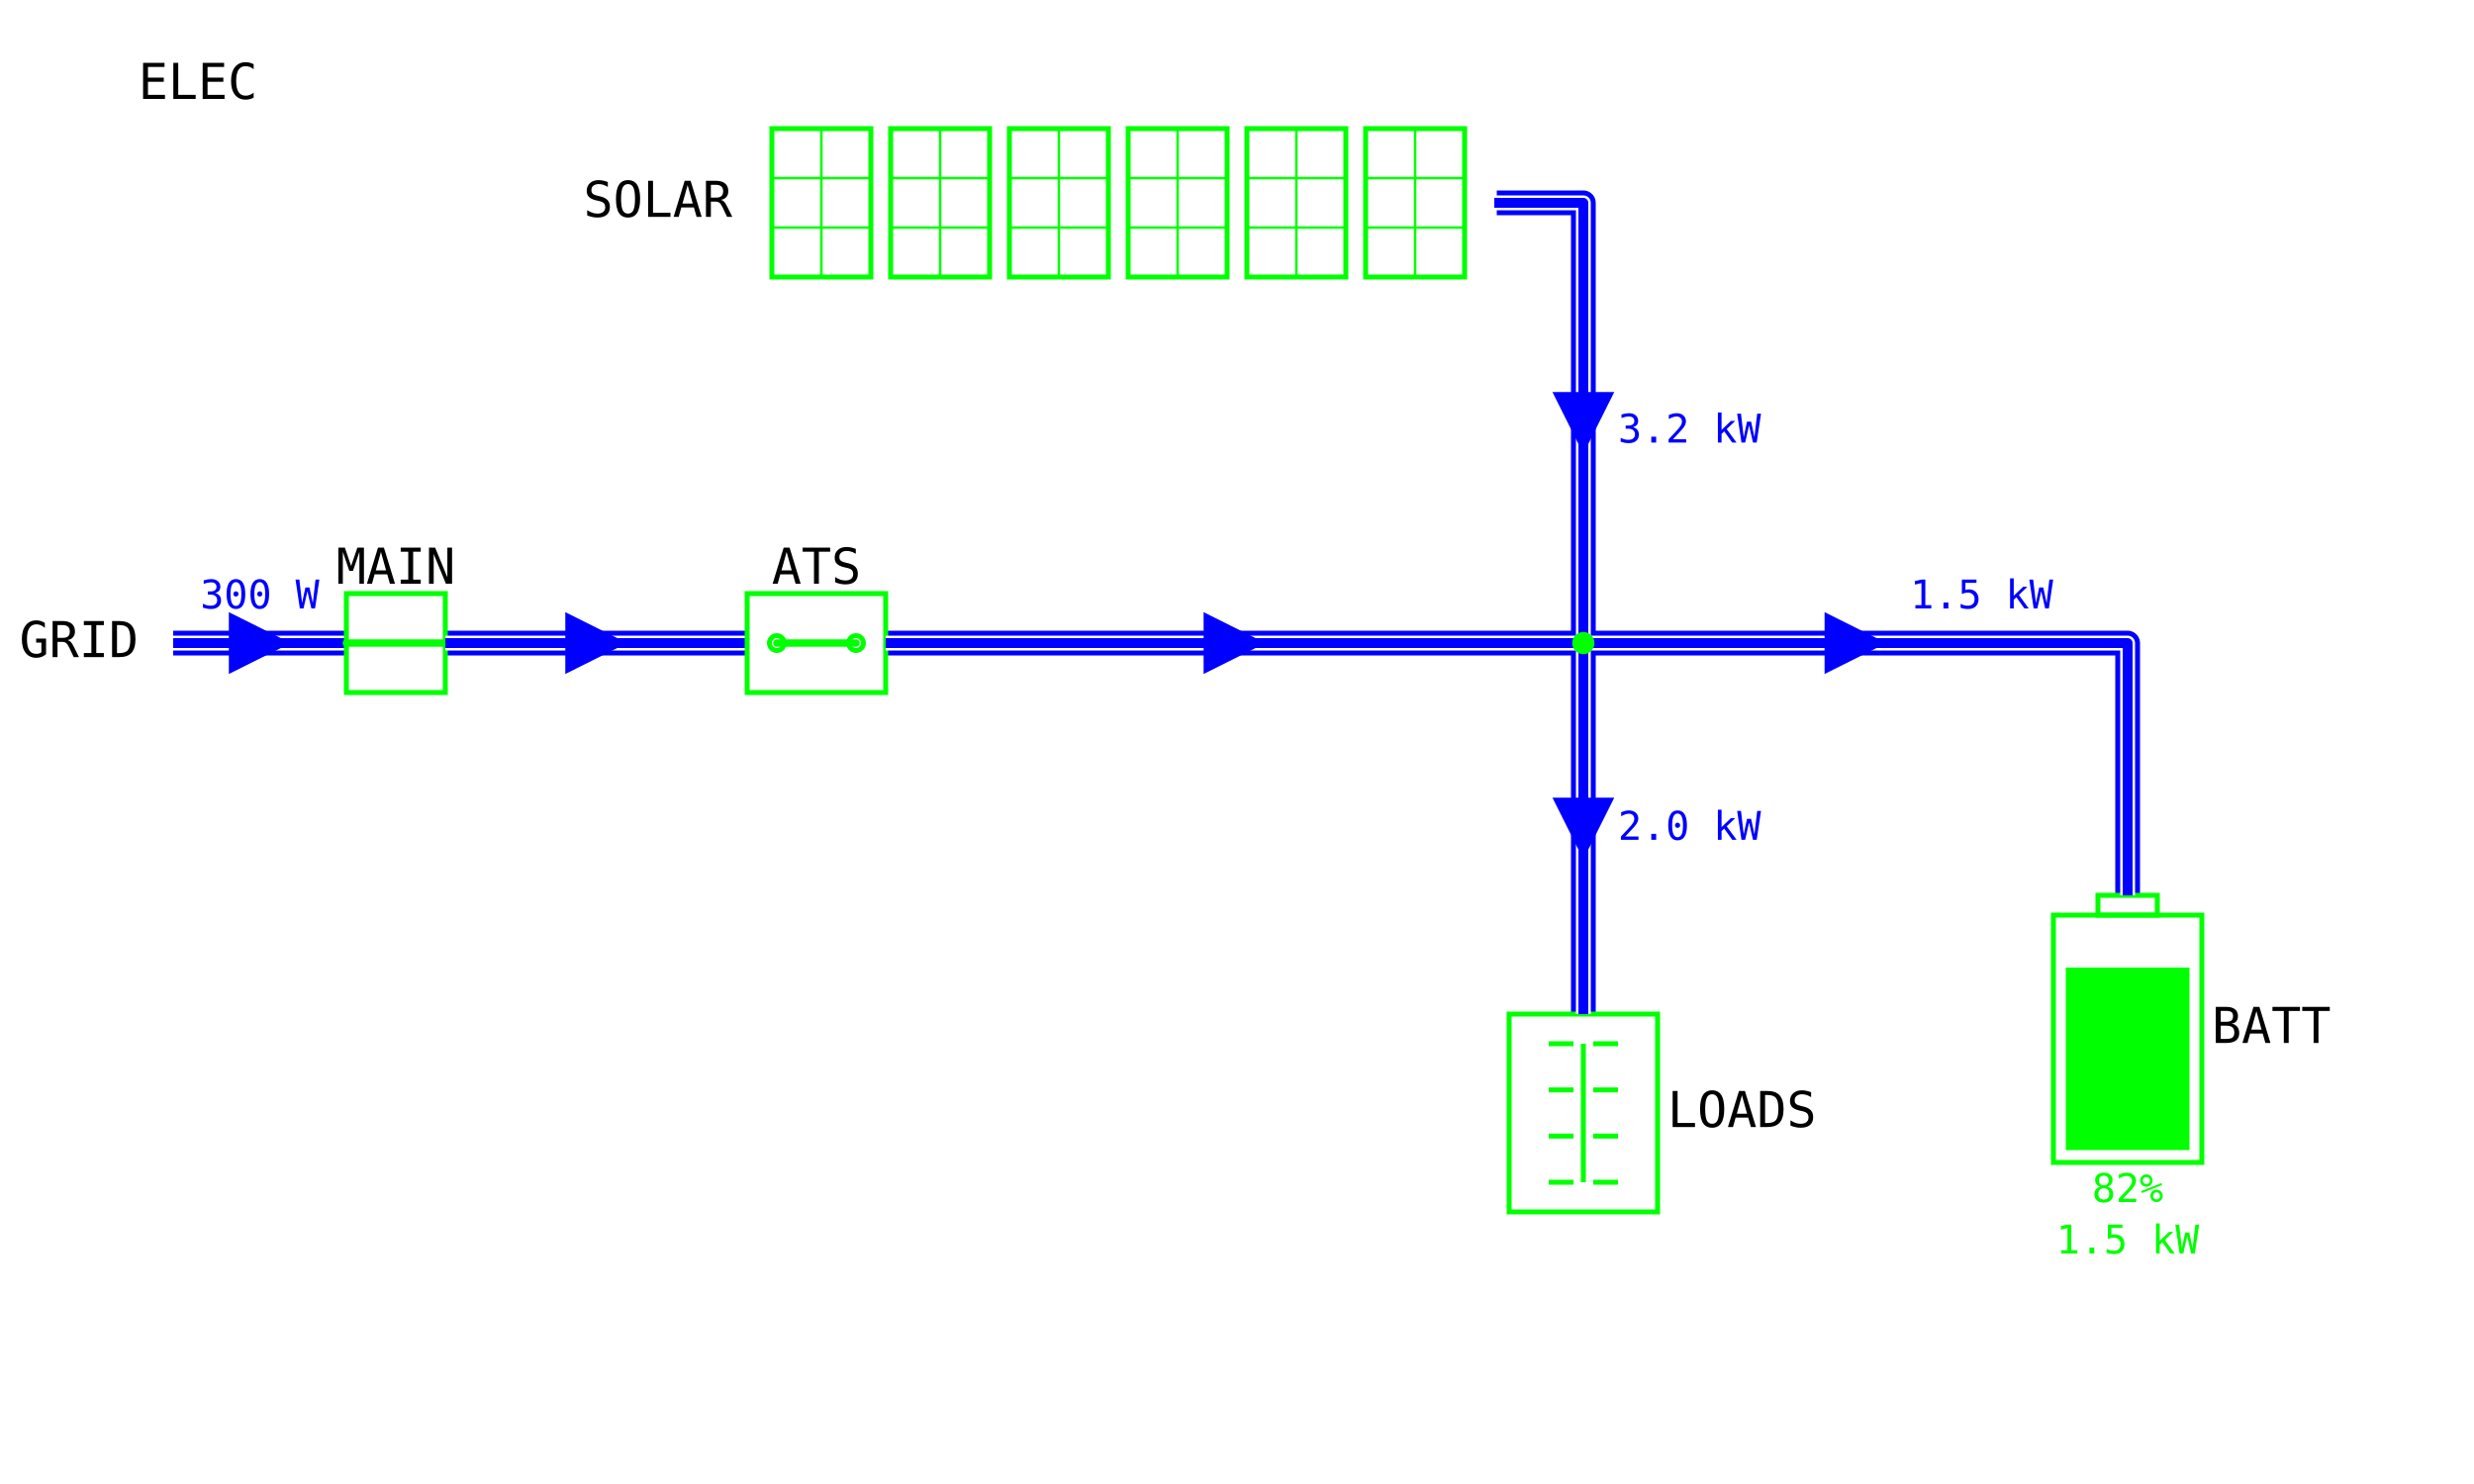
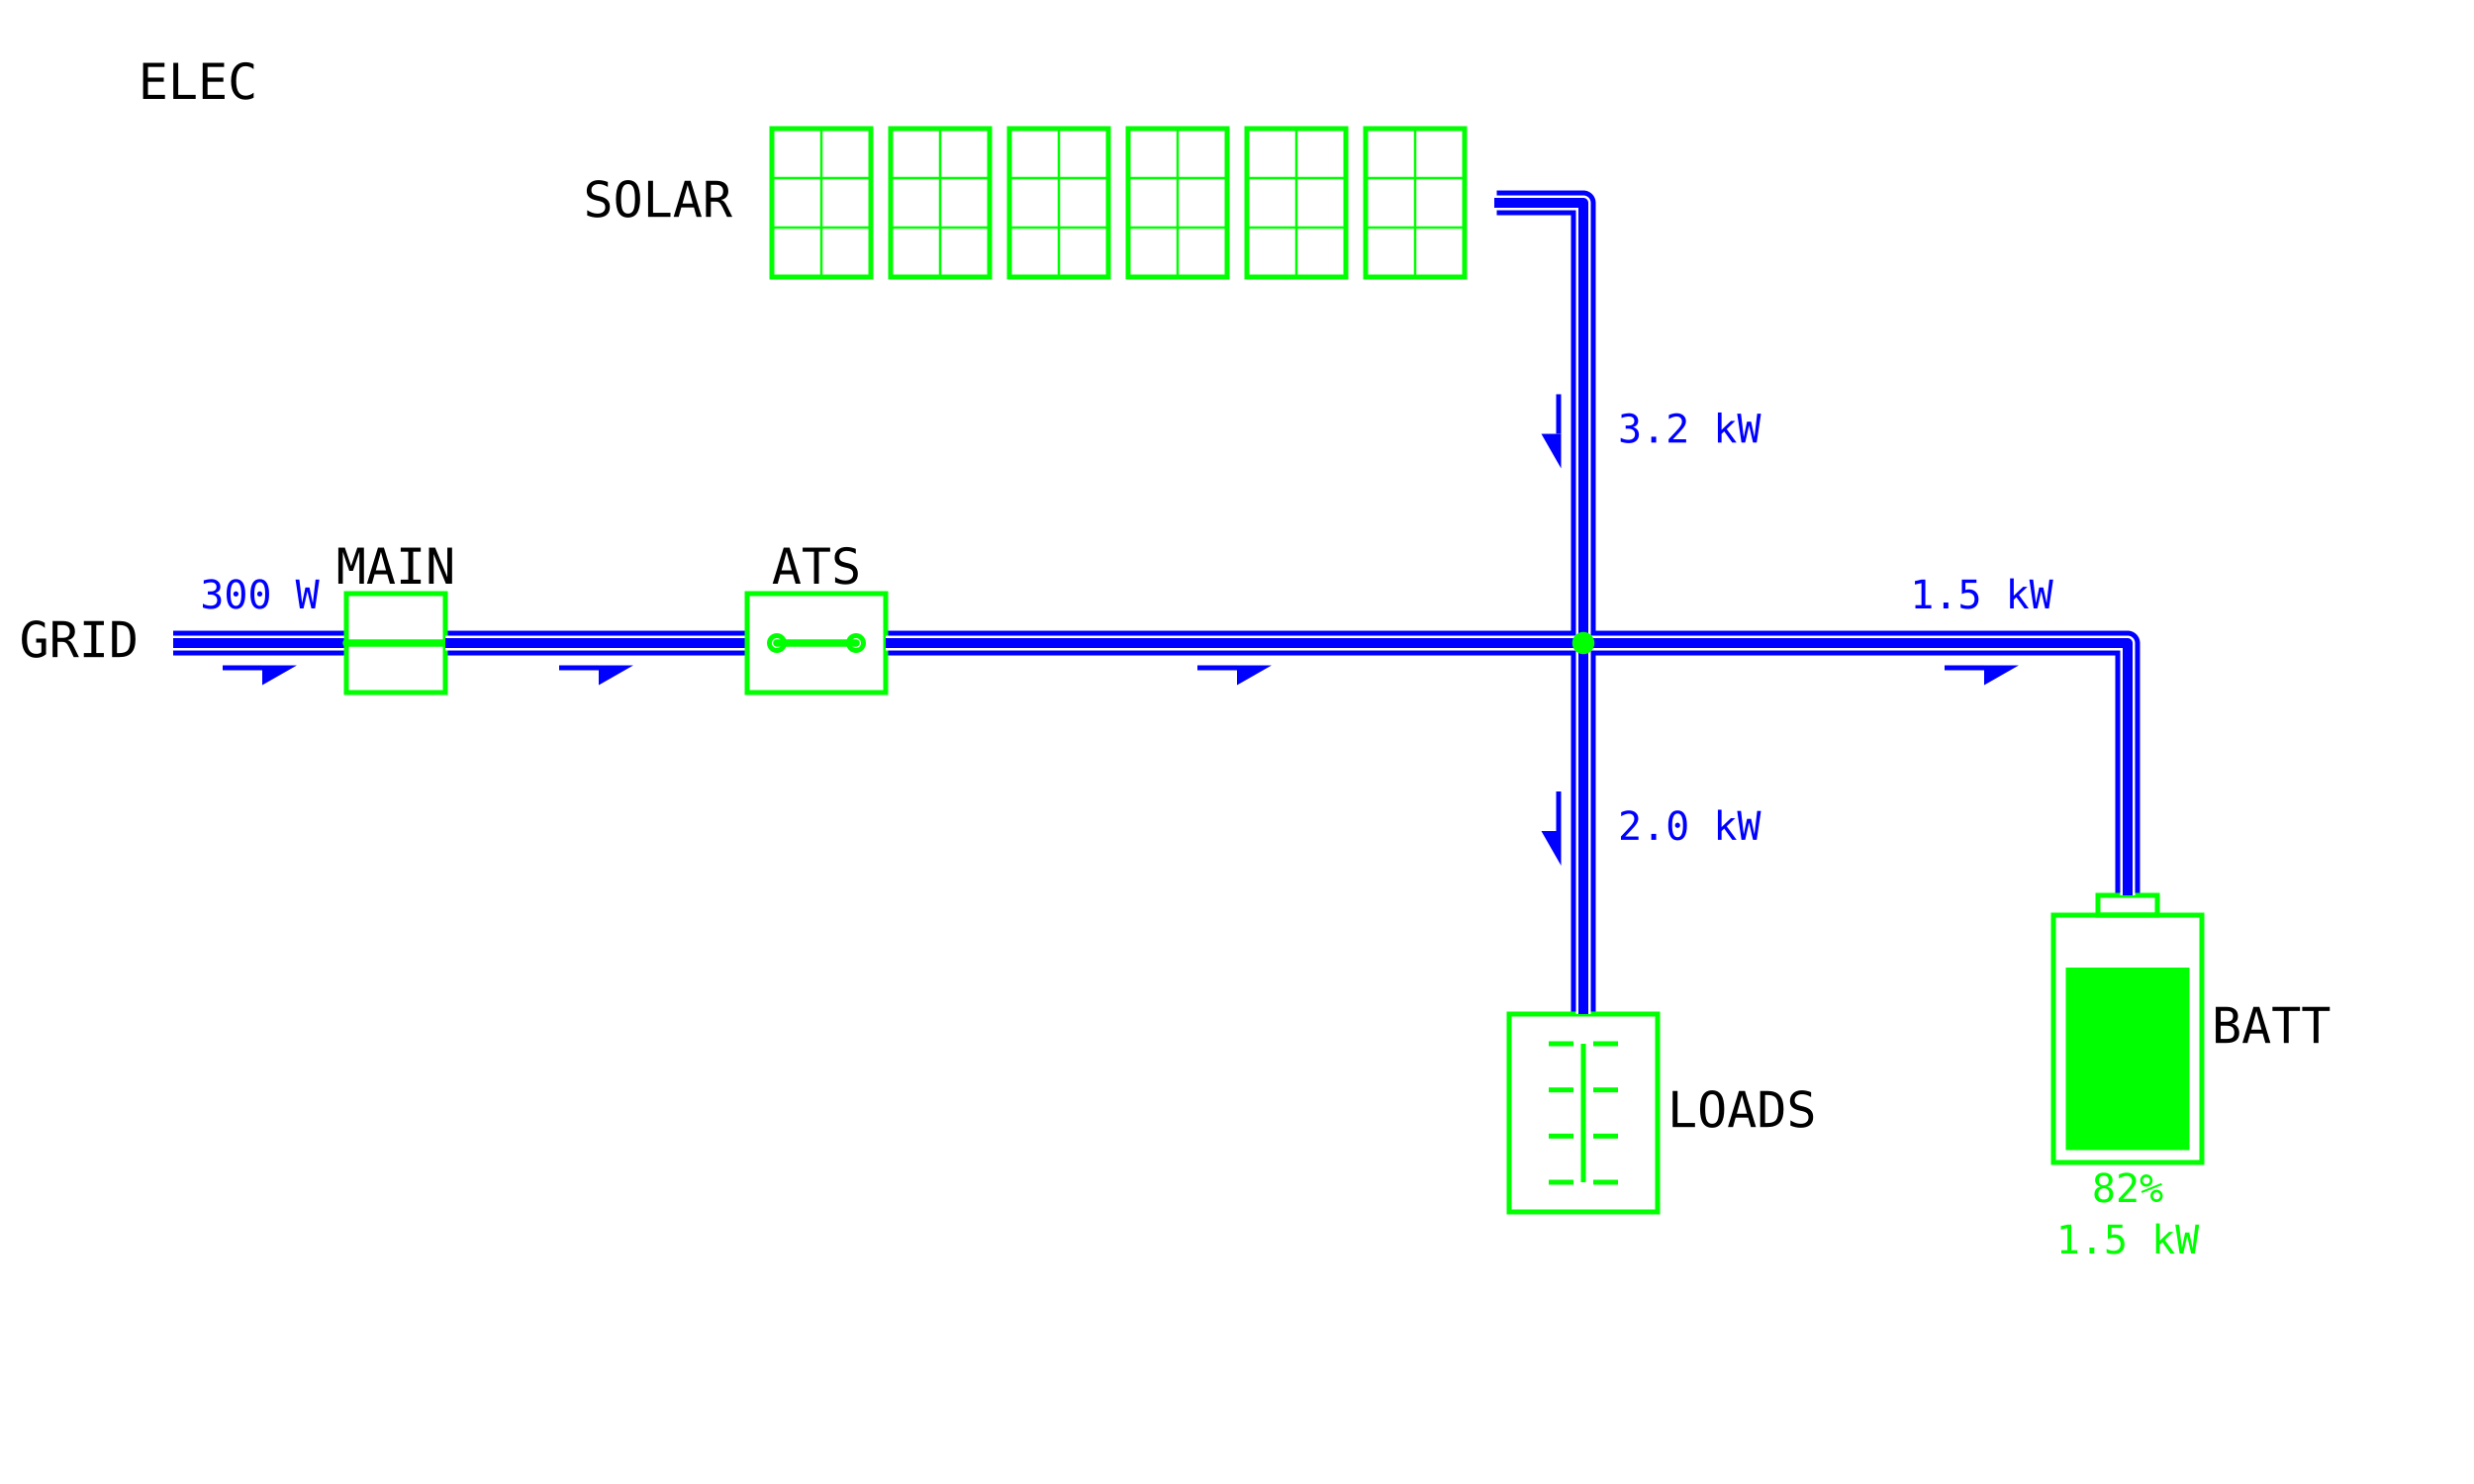
<svg xmlns="http://www.w3.org/2000/svg" viewBox="0 0 1000 600" width="1280" height="768" data-page="electrical" data-theme="eink_color">
  <rect x="0" y="0" width="1000" height="600" fill="#ffffff" />
  <g id="casings">
    <g data-for="grid">
      <polyline points="70,260 140,260" fill="none" stroke="#0000ff" stroke-width="10" stroke-linejoin="round" />
    </g>
    <g data-for="grid_link">
      <polyline points="180,260 302,260" fill="none" stroke="#0000ff" stroke-width="10" stroke-linejoin="round" />
    </g>
    <g data-for="backup_feed">
      <polyline points="358,260 640,260" fill="none" stroke="#0000ff" stroke-width="10" stroke-linejoin="round" />
    </g>
    <g data-for="solar">
      <polyline points="604,82 640,82 640,260" fill="none" stroke="#0000ff" stroke-width="10" stroke-linejoin="round" />
    </g>
    <g data-for="battery_feed">
      <polyline points="640,260 860,260 860,362" fill="none" stroke="#0000ff" stroke-width="10" stroke-linejoin="round" />
    </g>
    <g data-for="load_feed">
      <polyline points="640,260 640,410" fill="none" stroke="#0000ff" stroke-width="10" stroke-linejoin="round" />
    </g>
  </g>
  <g id="title">
    <text x="80" y="40" text-anchor="middle" font-family="DejaVu Sans Mono, monospace" font-size="20" fill="#000000">ELEC</text>
  </g>
  <g id="grid">
    <polyline points="70,260 140,260" fill="none" stroke="#ffffff" stroke-width="6" stroke-linejoin="round" />
    <polyline points="70,260 140,260" fill="none" stroke="#0000ff" stroke-width="4" stroke-linejoin="round" />
-     <polygon points="117.5,260 92.5,272.5 92.5,247.5" fill="#0000ff" />
+     <line x1="90" y1="270" x2="106" y2="270" stroke="#0000ff" stroke-width="2" />
+     <polygon points="120,269 106,269 106,277" fill="#0000ff" />
    <text x="56" y="260" text-anchor="end" dominant-baseline="middle" font-family="DejaVu Sans Mono, monospace" font-size="20" fill="#000000">GRID</text>
    <text x="105" y="246" text-anchor="middle" font-family="DejaVu Sans Mono, monospace" font-size="16" fill="#0000ff">300 W</text>
  </g>
  <g id="main_breaker">
    <g>
      <rect x="140" y="240" width="40" height="40" fill="none" stroke="#00ff00" stroke-width="2" />
      <line x1="140" y1="260" x2="180" y2="260" stroke="#00ff00" stroke-width="3" stroke-linecap="round" />
    </g>
    <text x="160" y="236" text-anchor="middle" font-family="DejaVu Sans Mono, monospace" font-size="20" fill="#000000">MAIN</text>
  </g>
  <g id="grid_link">
    <polyline points="180,260 302,260" fill="none" stroke="#ffffff" stroke-width="6" stroke-linejoin="round" />
    <polyline points="180,260 302,260" fill="none" stroke="#0000ff" stroke-width="4" stroke-linejoin="round" />
-     <polygon points="253.5,260 228.5,272.5 228.5,247.5" fill="#0000ff" />
+     <line x1="226" y1="270" x2="242" y2="270" stroke="#0000ff" stroke-width="2" />
+     <polygon points="256,269 242,269 242,277" fill="#0000ff" />
  </g>
  <g id="ats">
    <g>
      <rect x="302" y="240" width="56" height="40" fill="none" stroke="#00ff00" stroke-width="2" />
      <circle cx="314" cy="260" r="3" fill="none" stroke="#00ff00" stroke-width="2" />
      <circle cx="346" cy="260" r="3" fill="none" stroke="#00ff00" stroke-width="2" />
      <line x1="346" y1="260" x2="314" y2="260" stroke="#00ff00" stroke-width="3" stroke-linecap="round" />
    </g>
    <text x="330" y="236" text-anchor="middle" font-family="DejaVu Sans Mono, monospace" font-size="20" fill="#000000">ATS</text>
  </g>
  <g id="backup_feed">
    <polyline points="358,260 640,260" fill="none" stroke="#ffffff" stroke-width="6" stroke-linejoin="round" />
    <polyline points="358,260 640,260" fill="none" stroke="#0000ff" stroke-width="4" stroke-linejoin="round" />
-     <polygon points="511.5,260 486.5,272.5 486.5,247.5" fill="#0000ff" />
+     <line x1="484" y1="270" x2="500" y2="270" stroke="#0000ff" stroke-width="2" />
+     <polygon points="514,269 500,269 500,277" fill="#0000ff" />
  </g>
  <g id="array">
    <rect x="300" y="40" width="304" height="84" fill="none" stroke="#ffffff" stroke-width="2" />
    <g id="array.p1">
      <rect x="312" y="52" width="40" height="60" fill="none" stroke="#00ff00" stroke-width="2" />
      <line x1="312" y1="72" x2="352" y2="72" stroke="#00ff00" stroke-width="1" />
      <line x1="312" y1="92" x2="352" y2="92" stroke="#00ff00" stroke-width="1" />
      <line x1="332" y1="52" x2="332" y2="112" stroke="#00ff00" stroke-width="1" />
    </g>
    <g id="array.p2">
      <rect x="360" y="52" width="40" height="60" fill="none" stroke="#00ff00" stroke-width="2" />
      <line x1="360" y1="72" x2="400" y2="72" stroke="#00ff00" stroke-width="1" />
      <line x1="360" y1="92" x2="400" y2="92" stroke="#00ff00" stroke-width="1" />
      <line x1="380" y1="52" x2="380" y2="112" stroke="#00ff00" stroke-width="1" />
    </g>
    <g id="array.p3">
      <rect x="408" y="52" width="40" height="60" fill="none" stroke="#00ff00" stroke-width="2" />
      <line x1="408" y1="72" x2="448" y2="72" stroke="#00ff00" stroke-width="1" />
      <line x1="408" y1="92" x2="448" y2="92" stroke="#00ff00" stroke-width="1" />
      <line x1="428" y1="52" x2="428" y2="112" stroke="#00ff00" stroke-width="1" />
    </g>
    <g id="array.p4">
      <rect x="456" y="52" width="40" height="60" fill="none" stroke="#00ff00" stroke-width="2" />
      <line x1="456" y1="72" x2="496" y2="72" stroke="#00ff00" stroke-width="1" />
      <line x1="456" y1="92" x2="496" y2="92" stroke="#00ff00" stroke-width="1" />
      <line x1="476" y1="52" x2="476" y2="112" stroke="#00ff00" stroke-width="1" />
    </g>
    <g id="array.p5">
      <rect x="504" y="52" width="40" height="60" fill="none" stroke="#00ff00" stroke-width="2" />
      <line x1="504" y1="72" x2="544" y2="72" stroke="#00ff00" stroke-width="1" />
      <line x1="504" y1="92" x2="544" y2="92" stroke="#00ff00" stroke-width="1" />
      <line x1="524" y1="52" x2="524" y2="112" stroke="#00ff00" stroke-width="1" />
    </g>
    <g id="array.p6">
      <rect x="552" y="52" width="40" height="60" fill="none" stroke="#00ff00" stroke-width="2" />
      <line x1="552" y1="72" x2="592" y2="72" stroke="#00ff00" stroke-width="1" />
      <line x1="552" y1="92" x2="592" y2="92" stroke="#00ff00" stroke-width="1" />
      <line x1="572" y1="52" x2="572" y2="112" stroke="#00ff00" stroke-width="1" />
    </g>
    <text x="296" y="82" text-anchor="end" dominant-baseline="middle" font-family="DejaVu Sans Mono, monospace" font-size="20" fill="#000000">SOLAR</text>
  </g>
  <g id="solar">
    <polyline points="604,82 640,82 640,260" fill="none" stroke="#ffffff" stroke-width="6" stroke-linejoin="round" />
    <polyline points="604,82 640,82 640,260" fill="none" stroke="#0000ff" stroke-width="4" stroke-linejoin="round" />
-     <polygon points="640,183.5 627.5,158.5 652.5,158.5" fill="#0000ff" />
+     <line x1="630" y1="159.4" x2="630" y2="175.4" stroke="#0000ff" stroke-width="2" />
+     <polygon points="631,189.4 631,175.4 623,175.4" fill="#0000ff" />
    <text x="654" y="174.4" text-anchor="start" dominant-baseline="middle" font-family="DejaVu Sans Mono, monospace" font-size="16" fill="#0000ff">3.2 kW</text>
  </g>
  <g id="battery">
    <rect x="830" y="370" width="60" height="100" fill="none" stroke="#00ff00" stroke-width="2" />
    <rect x="848" y="362" width="24" height="8" fill="none" stroke="#00ff00" stroke-width="2" />
    <rect x="835" y="391.2" width="50" height="73.8" fill="#00ff00" />
    <text x="894" y="416" text-anchor="start" dominant-baseline="middle" font-family="DejaVu Sans Mono, monospace" font-size="20" fill="#000000">BATT</text>
    <text x="860" y="486" text-anchor="middle" font-family="DejaVu Sans Mono, monospace" font-size="16" fill="#00ff00">82%</text>
    <text x="860" y="506.8" text-anchor="middle" font-family="DejaVu Sans Mono, monospace" font-size="16" fill="#00ff00">1.5 kW</text>
  </g>
  <g id="battery_feed">
    <polyline points="640,260 860,260 860,362" fill="none" stroke="#ffffff" stroke-width="6" stroke-linejoin="round" />
    <polyline points="640,260 860,260 860,362" fill="none" stroke="#0000ff" stroke-width="4" stroke-linejoin="round" />
-     <polygon points="762.5,260 737.5,272.5 737.5,247.5" fill="#0000ff" />
+     <line x1="786" y1="270" x2="802" y2="270" stroke="#0000ff" stroke-width="2" />
+     <polygon points="816,269 802,269 802,277" fill="#0000ff" />
    <text x="801" y="246" text-anchor="middle" font-family="DejaVu Sans Mono, monospace" font-size="16" fill="#0000ff">1.5 kW</text>
  </g>
  <g id="loads">
    <rect x="610" y="410" width="60" height="80" fill="none" stroke="#00ff00" stroke-width="2" />
    <line x1="640" y1="422" x2="640" y2="478" stroke="#00ff00" stroke-width="2" />
    <line x1="626" y1="422" x2="636" y2="422" stroke="#00ff00" stroke-width="2" />
    <line x1="644" y1="422" x2="654" y2="422" stroke="#00ff00" stroke-width="2" />
    <line x1="626" y1="440.67" x2="636" y2="440.67" stroke="#00ff00" stroke-width="2" />
    <line x1="644" y1="440.67" x2="654" y2="440.67" stroke="#00ff00" stroke-width="2" />
    <line x1="626" y1="459.33" x2="636" y2="459.33" stroke="#00ff00" stroke-width="2" />
    <line x1="644" y1="459.33" x2="654" y2="459.33" stroke="#00ff00" stroke-width="2" />
    <line x1="626" y1="478" x2="636" y2="478" stroke="#00ff00" stroke-width="2" />
    <line x1="644" y1="478" x2="654" y2="478" stroke="#00ff00" stroke-width="2" />
    <text x="674" y="450" text-anchor="start" dominant-baseline="middle" font-family="DejaVu Sans Mono, monospace" font-size="20" fill="#000000">LOADS</text>
  </g>
  <g id="load_feed">
    <polyline points="640,260 640,410" fill="none" stroke="#ffffff" stroke-width="6" stroke-linejoin="round" />
    <polyline points="640,260 640,410" fill="none" stroke="#0000ff" stroke-width="4" stroke-linejoin="round" />
-     <polygon points="640,347.5 627.5,322.5 652.5,322.5" fill="#0000ff" />
+     <line x1="630" y1="320" x2="630" y2="336" stroke="#0000ff" stroke-width="2" />
+     <polygon points="631,350 631,336 623,336" fill="#0000ff" />
    <text x="654" y="335" text-anchor="start" dominant-baseline="middle" font-family="DejaVu Sans Mono, monospace" font-size="16" fill="#0000ff">2.0 kW</text>
  </g>
  <g id="bus">
    <circle cx="640" cy="260" r="4.5" fill="#00ff00" />
  </g>
</svg>
